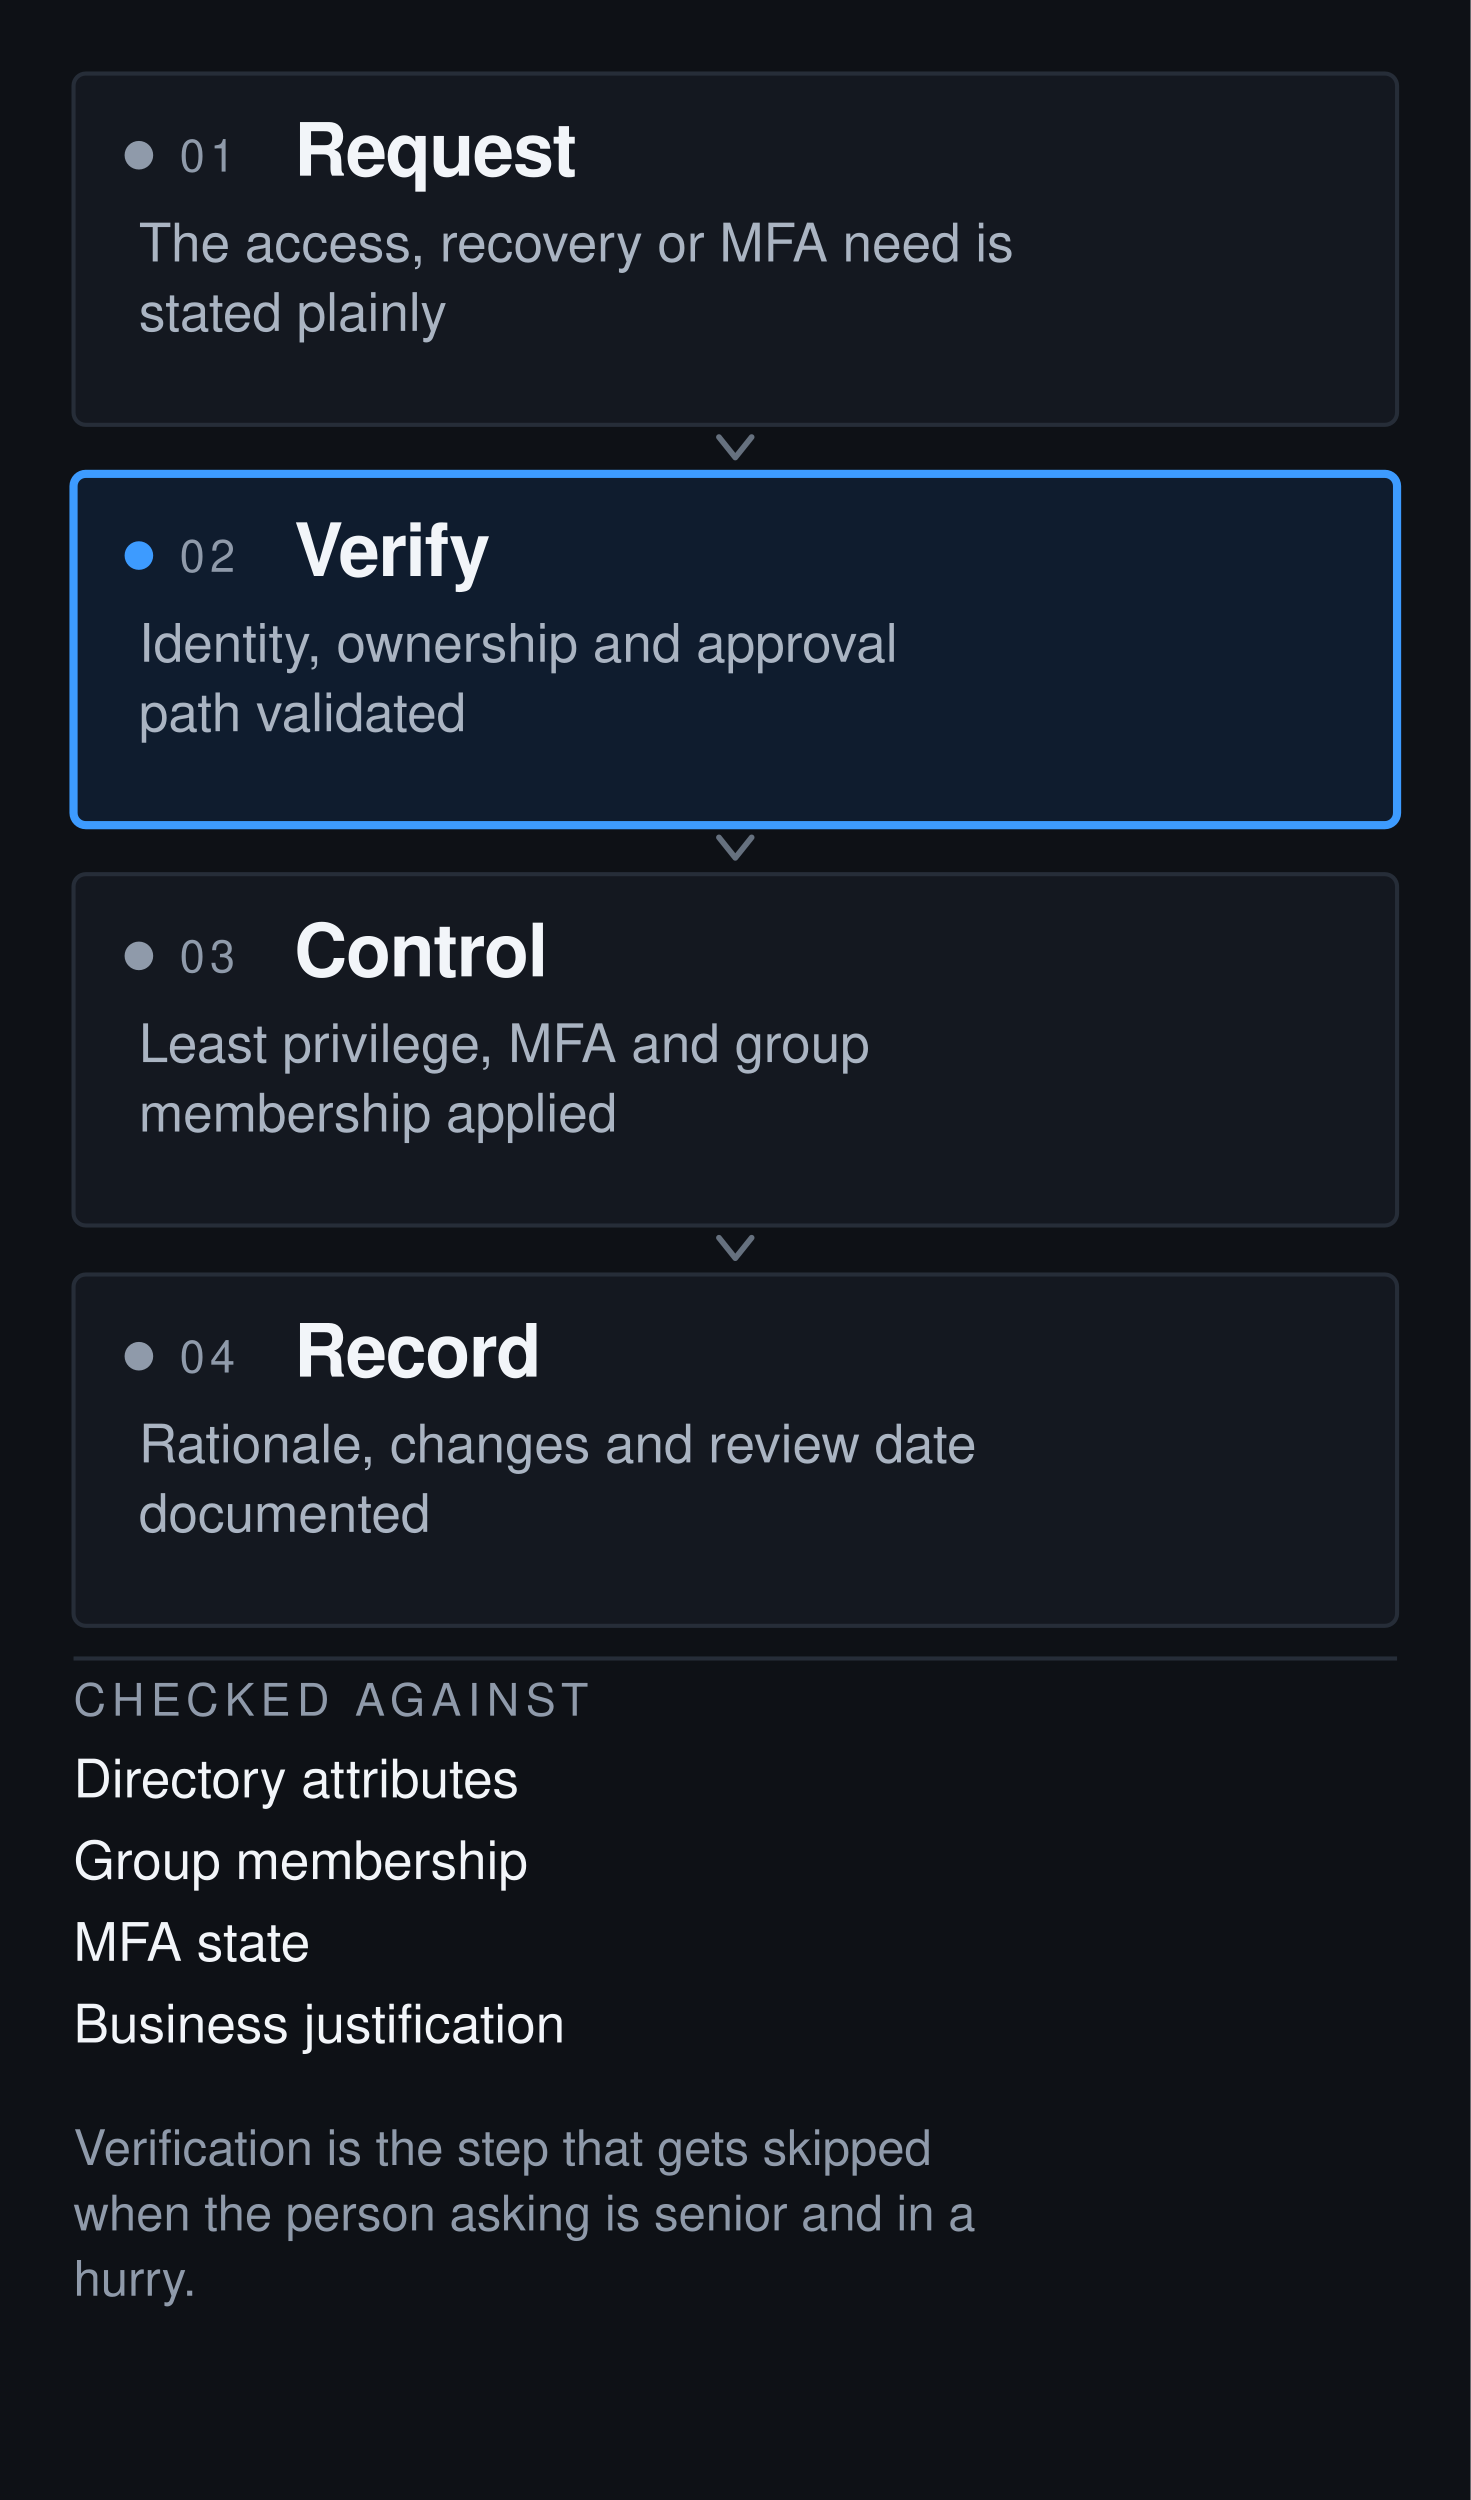
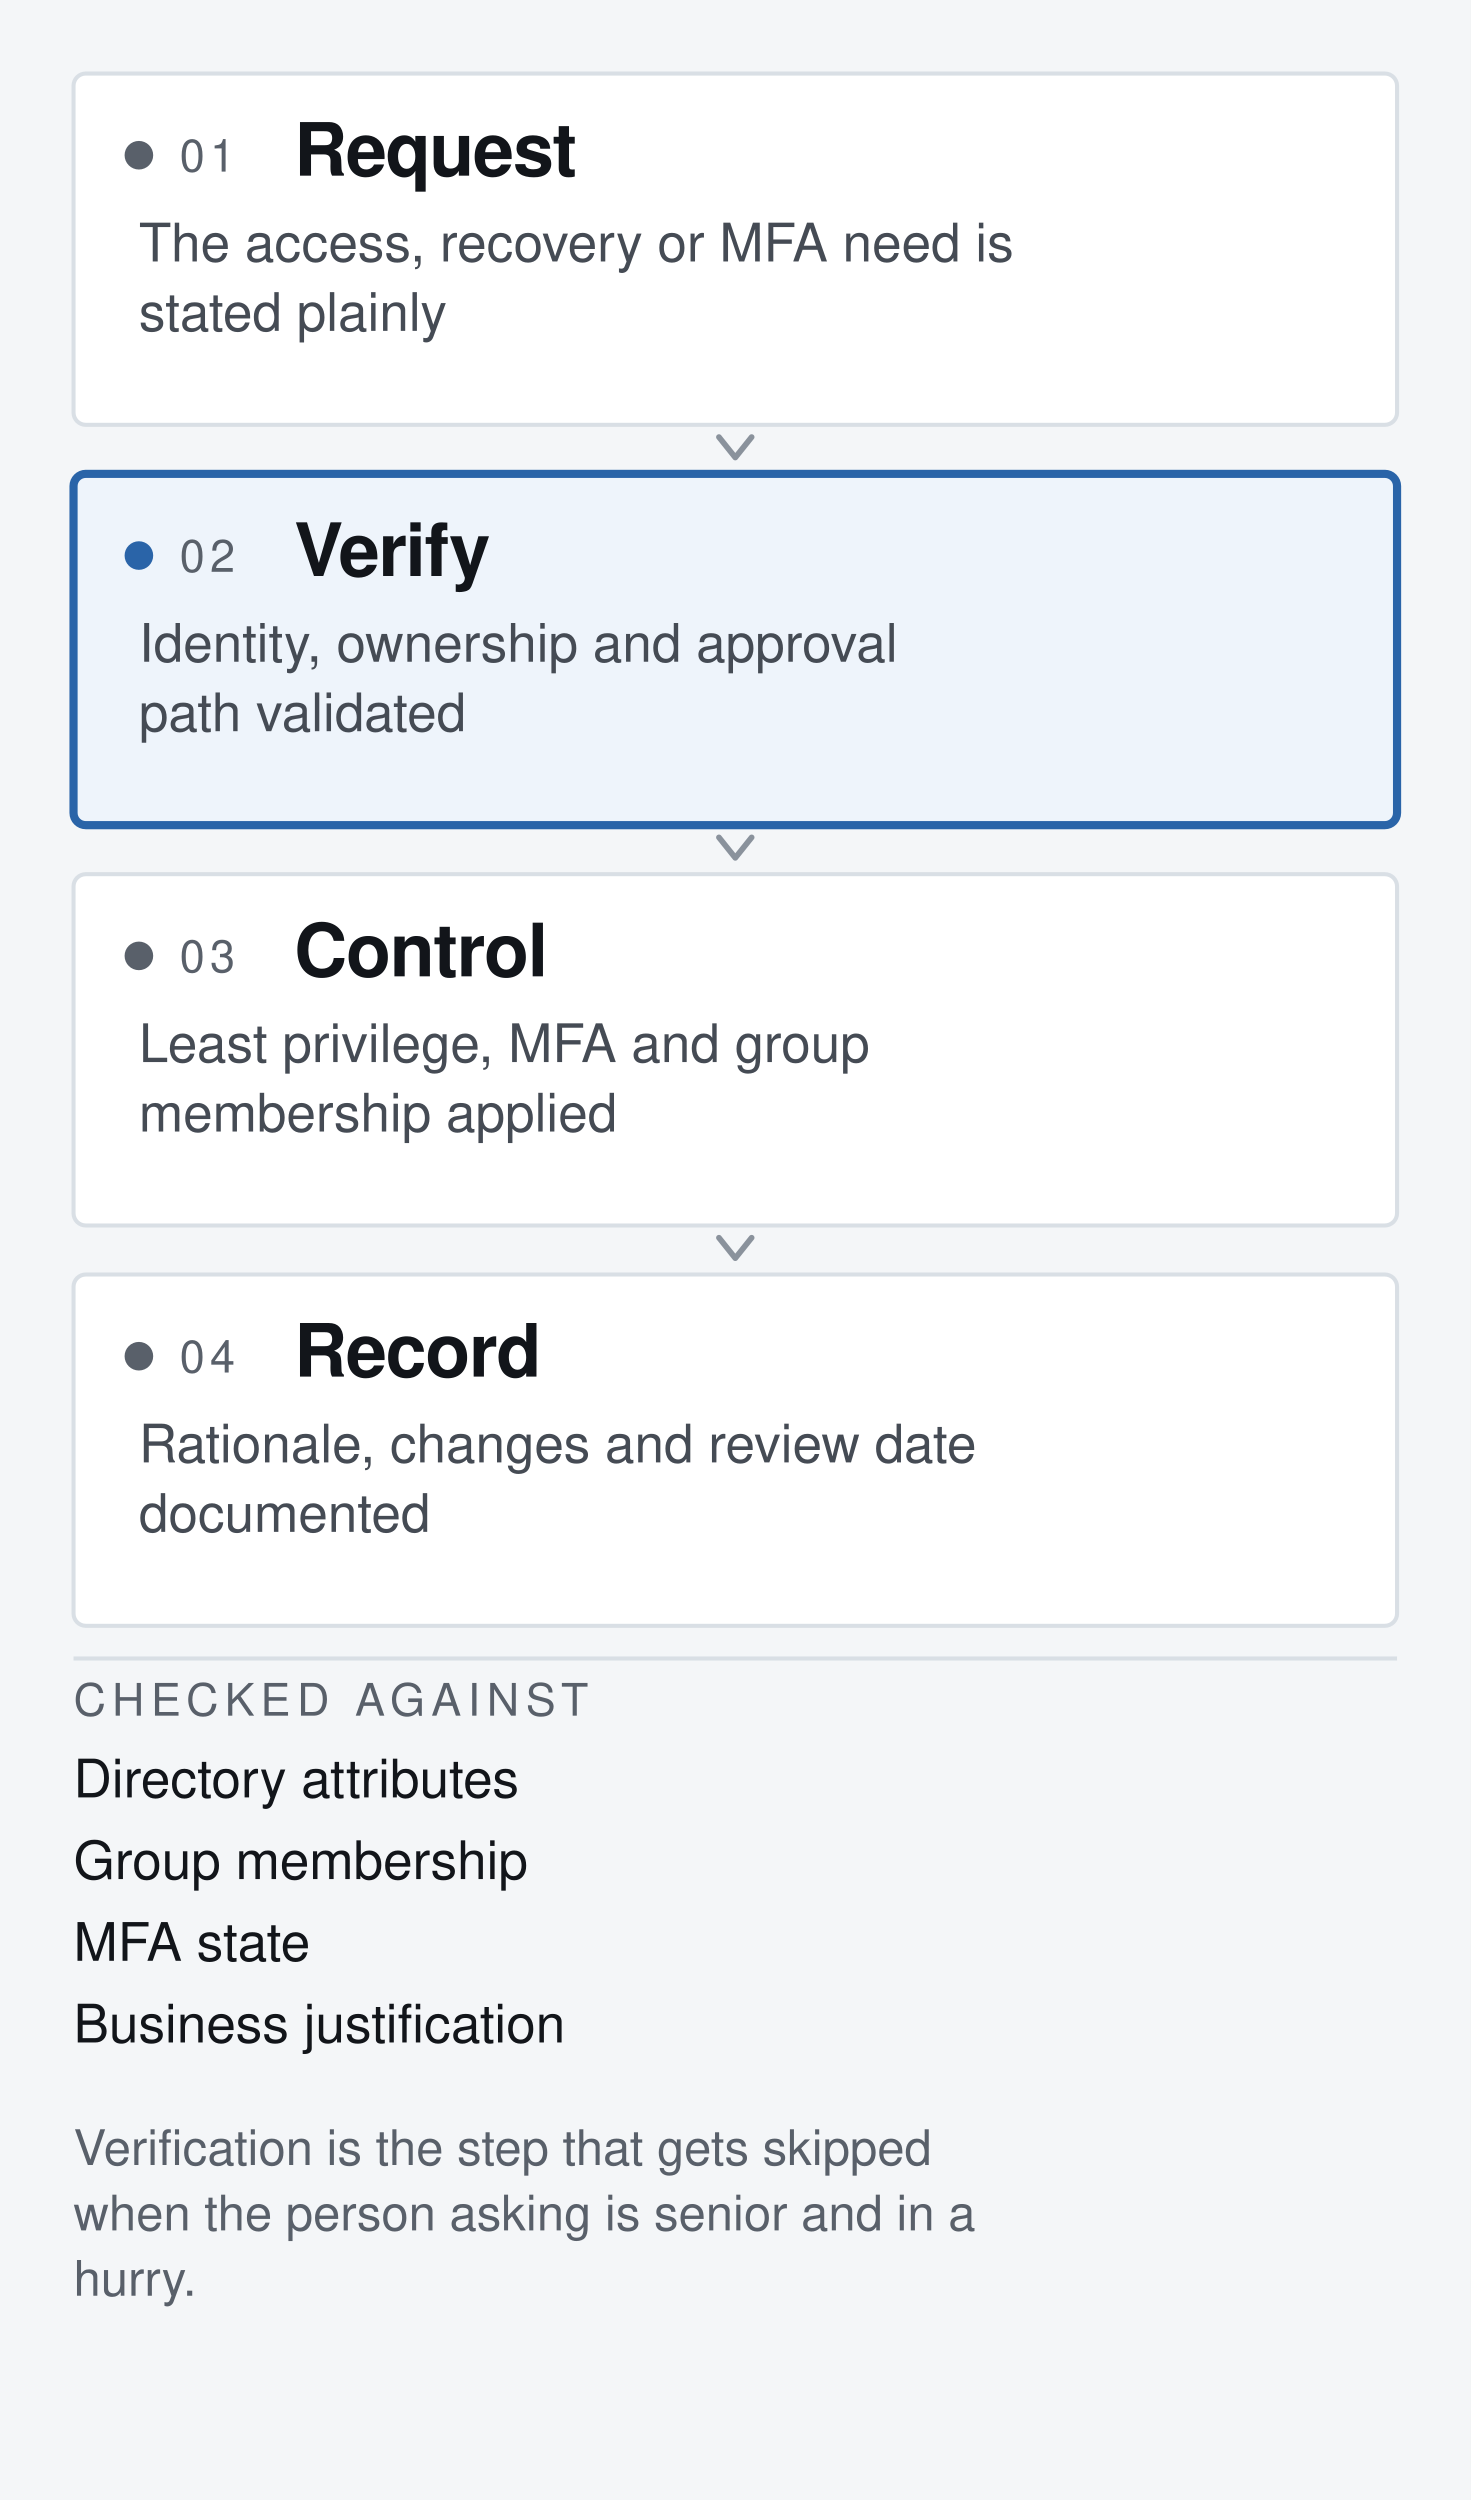
<svg xmlns="http://www.w3.org/2000/svg" viewBox="0 0 360 612" width="360" height="612" role="img" aria-label="access control diagram">
-   <rect width="360" height="612" fill="#0e1116" />
-   <rect x="18" y="18" width="324" height="86" rx="3" fill="#141820" stroke="#262d38" stroke-width="1" />
-   <circle cx="34" cy="38" r="3.5" fill="#8f9aaa" />
-   <text x="44" y="42" font-family="'Helvetica Neue',Helvetica,Arial,sans-serif" font-size="11" letter-spacing="1.3" fill="#8f9aaa">01</text>
-   <text x="72" y="43" font-family="'Helvetica Neue',Helvetica,Arial,sans-serif" font-size="18" font-weight="600" letter-spacing="-0.3" fill="#f2f5f9">Request</text>
-   <text x="34" y="64" font-family="'Helvetica Neue',Helvetica,Arial,sans-serif" font-size="13" fill="#aab4c2">The access, recovery or MFA need is</text>
-   <text x="34" y="81" font-family="'Helvetica Neue',Helvetica,Arial,sans-serif" font-size="13" fill="#aab4c2">stated plainly</text>
-   <path d="M 176 107 l 4 5 l 4 -5" fill="none" stroke="#66717f" stroke-width="1.4" stroke-linecap="round" stroke-linejoin="round" />
-   <rect x="18" y="116" width="324" height="86" rx="3" fill="#0f1c2e" stroke="#3d9bff" stroke-width="2" />
-   <circle cx="34" cy="136" r="3.5" fill="#3d9bff" />
-   <text x="44" y="140" font-family="'Helvetica Neue',Helvetica,Arial,sans-serif" font-size="11" letter-spacing="1.3" fill="#8f9aaa">02</text>
-   <text x="72" y="141" font-family="'Helvetica Neue',Helvetica,Arial,sans-serif" font-size="18" font-weight="600" letter-spacing="-0.3" fill="#f2f5f9">Verify</text>
-   <text x="34" y="162" font-family="'Helvetica Neue',Helvetica,Arial,sans-serif" font-size="13" fill="#aab4c2">Identity, ownership and approval</text>
-   <text x="34" y="179" font-family="'Helvetica Neue',Helvetica,Arial,sans-serif" font-size="13" fill="#aab4c2">path validated</text>
-   <path d="M 176 205 l 4 5 l 4 -5" fill="none" stroke="#66717f" stroke-width="1.4" stroke-linecap="round" stroke-linejoin="round" />
-   <rect x="18" y="214" width="324" height="86" rx="3" fill="#141820" stroke="#262d38" stroke-width="1" />
-   <circle cx="34" cy="234" r="3.5" fill="#8f9aaa" />
-   <text x="44" y="238" font-family="'Helvetica Neue',Helvetica,Arial,sans-serif" font-size="11" letter-spacing="1.3" fill="#8f9aaa">03</text>
-   <text x="72" y="239" font-family="'Helvetica Neue',Helvetica,Arial,sans-serif" font-size="18" font-weight="600" letter-spacing="-0.3" fill="#f2f5f9">Control</text>
-   <text x="34" y="260" font-family="'Helvetica Neue',Helvetica,Arial,sans-serif" font-size="13" fill="#aab4c2">Least privilege, MFA and group</text>
-   <text x="34" y="277" font-family="'Helvetica Neue',Helvetica,Arial,sans-serif" font-size="13" fill="#aab4c2">membership applied</text>
-   <path d="M 176 303 l 4 5 l 4 -5" fill="none" stroke="#66717f" stroke-width="1.4" stroke-linecap="round" stroke-linejoin="round" />
-   <rect x="18" y="312" width="324" height="86" rx="3" fill="#141820" stroke="#262d38" stroke-width="1" />
-   <circle cx="34" cy="332" r="3.5" fill="#8f9aaa" />
-   <text x="44" y="336" font-family="'Helvetica Neue',Helvetica,Arial,sans-serif" font-size="11" letter-spacing="1.3" fill="#8f9aaa">04</text>
-   <text x="72" y="337" font-family="'Helvetica Neue',Helvetica,Arial,sans-serif" font-size="18" font-weight="600" letter-spacing="-0.3" fill="#f2f5f9">Record</text>
-   <text x="34" y="358" font-family="'Helvetica Neue',Helvetica,Arial,sans-serif" font-size="13" fill="#aab4c2">Rationale, changes and review date</text>
-   <text x="34" y="375" font-family="'Helvetica Neue',Helvetica,Arial,sans-serif" font-size="13" fill="#aab4c2">documented</text>
-   <line x1="18" y1="406" x2="342" y2="406" stroke="#262d38" stroke-width="1" />
-   <text x="18" y="420" font-family="'Helvetica Neue',Helvetica,Arial,sans-serif" font-size="11" letter-spacing="1.6" fill="#8f9aaa">CHECKED AGAINST</text>
-   <text x="18" y="440" font-family="'Helvetica Neue',Helvetica,Arial,sans-serif" font-size="13" fill="#f2f5f9">Directory attributes</text>
-   <text x="18" y="460" font-family="'Helvetica Neue',Helvetica,Arial,sans-serif" font-size="13" fill="#f2f5f9">Group membership</text>
-   <text x="18" y="480" font-family="'Helvetica Neue',Helvetica,Arial,sans-serif" font-size="13" fill="#f2f5f9">MFA state</text>
-   <text x="18" y="500" font-family="'Helvetica Neue',Helvetica,Arial,sans-serif" font-size="13" fill="#f2f5f9">Business justification</text>
-   <text x="18" y="530" font-family="'Helvetica Neue',Helvetica,Arial,sans-serif" font-size="12" fill="#8f9aaa">Verification is the step that gets skipped</text>
-   <text x="18" y="546" font-family="'Helvetica Neue',Helvetica,Arial,sans-serif" font-size="12" fill="#8f9aaa">when the person asking is senior and in a</text>
-   <text x="18" y="562" font-family="'Helvetica Neue',Helvetica,Arial,sans-serif" font-size="12" fill="#8f9aaa">hurry.</text>
+   <rect width="360" height="612" fill="#f4f6f8" />
+   <rect x="18" y="18" width="324" height="86" rx="3" fill="#ffffff" stroke="#d9dfe5" stroke-width="1" />
+   <circle cx="34" cy="38" r="3.5" fill="#59606a" />
+   <text x="44" y="42" font-family="'Helvetica Neue',Helvetica,Arial,sans-serif" font-size="11" letter-spacing="1.3" fill="#59606a">01</text>
+   <text x="72" y="43" font-family="'Helvetica Neue',Helvetica,Arial,sans-serif" font-size="18" font-weight="600" letter-spacing="-0.3" fill="#12151a">Request</text>
+   <text x="34" y="64" font-family="'Helvetica Neue',Helvetica,Arial,sans-serif" font-size="13" fill="#454b54">The access, recovery or MFA need is</text>
+   <text x="34" y="81" font-family="'Helvetica Neue',Helvetica,Arial,sans-serif" font-size="13" fill="#454b54">stated plainly</text>
+   <path d="M 176 107 l 4 5 l 4 -5" fill="none" stroke="#8a929c" stroke-width="1.4" stroke-linecap="round" stroke-linejoin="round" />
+   <rect x="18" y="116" width="324" height="86" rx="3" fill="#eef4fb" stroke="#2a64a8" stroke-width="2" />
+   <circle cx="34" cy="136" r="3.5" fill="#2a64a8" />
+   <text x="44" y="140" font-family="'Helvetica Neue',Helvetica,Arial,sans-serif" font-size="11" letter-spacing="1.3" fill="#59606a">02</text>
+   <text x="72" y="141" font-family="'Helvetica Neue',Helvetica,Arial,sans-serif" font-size="18" font-weight="600" letter-spacing="-0.3" fill="#12151a">Verify</text>
+   <text x="34" y="162" font-family="'Helvetica Neue',Helvetica,Arial,sans-serif" font-size="13" fill="#454b54">Identity, ownership and approval</text>
+   <text x="34" y="179" font-family="'Helvetica Neue',Helvetica,Arial,sans-serif" font-size="13" fill="#454b54">path validated</text>
+   <path d="M 176 205 l 4 5 l 4 -5" fill="none" stroke="#8a929c" stroke-width="1.4" stroke-linecap="round" stroke-linejoin="round" />
+   <rect x="18" y="214" width="324" height="86" rx="3" fill="#ffffff" stroke="#d9dfe5" stroke-width="1" />
+   <circle cx="34" cy="234" r="3.5" fill="#59606a" />
+   <text x="44" y="238" font-family="'Helvetica Neue',Helvetica,Arial,sans-serif" font-size="11" letter-spacing="1.3" fill="#59606a">03</text>
+   <text x="72" y="239" font-family="'Helvetica Neue',Helvetica,Arial,sans-serif" font-size="18" font-weight="600" letter-spacing="-0.3" fill="#12151a">Control</text>
+   <text x="34" y="260" font-family="'Helvetica Neue',Helvetica,Arial,sans-serif" font-size="13" fill="#454b54">Least privilege, MFA and group</text>
+   <text x="34" y="277" font-family="'Helvetica Neue',Helvetica,Arial,sans-serif" font-size="13" fill="#454b54">membership applied</text>
+   <path d="M 176 303 l 4 5 l 4 -5" fill="none" stroke="#8a929c" stroke-width="1.4" stroke-linecap="round" stroke-linejoin="round" />
+   <rect x="18" y="312" width="324" height="86" rx="3" fill="#ffffff" stroke="#d9dfe5" stroke-width="1" />
+   <circle cx="34" cy="332" r="3.5" fill="#59606a" />
+   <text x="44" y="336" font-family="'Helvetica Neue',Helvetica,Arial,sans-serif" font-size="11" letter-spacing="1.3" fill="#59606a">04</text>
+   <text x="72" y="337" font-family="'Helvetica Neue',Helvetica,Arial,sans-serif" font-size="18" font-weight="600" letter-spacing="-0.3" fill="#12151a">Record</text>
+   <text x="34" y="358" font-family="'Helvetica Neue',Helvetica,Arial,sans-serif" font-size="13" fill="#454b54">Rationale, changes and review date</text>
+   <text x="34" y="375" font-family="'Helvetica Neue',Helvetica,Arial,sans-serif" font-size="13" fill="#454b54">documented</text>
+   <line x1="18" y1="406" x2="342" y2="406" stroke="#d9dfe5" stroke-width="1" />
+   <text x="18" y="420" font-family="'Helvetica Neue',Helvetica,Arial,sans-serif" font-size="11" letter-spacing="1.6" fill="#59606a">CHECKED AGAINST</text>
+   <text x="18" y="440" font-family="'Helvetica Neue',Helvetica,Arial,sans-serif" font-size="13" fill="#12151a">Directory attributes</text>
+   <text x="18" y="460" font-family="'Helvetica Neue',Helvetica,Arial,sans-serif" font-size="13" fill="#12151a">Group membership</text>
+   <text x="18" y="480" font-family="'Helvetica Neue',Helvetica,Arial,sans-serif" font-size="13" fill="#12151a">MFA state</text>
+   <text x="18" y="500" font-family="'Helvetica Neue',Helvetica,Arial,sans-serif" font-size="13" fill="#12151a">Business justification</text>
+   <text x="18" y="530" font-family="'Helvetica Neue',Helvetica,Arial,sans-serif" font-size="12" fill="#59606a">Verification is the step that gets skipped</text>
+   <text x="18" y="546" font-family="'Helvetica Neue',Helvetica,Arial,sans-serif" font-size="12" fill="#59606a">when the person asking is senior and in a</text>
+   <text x="18" y="562" font-family="'Helvetica Neue',Helvetica,Arial,sans-serif" font-size="12" fill="#59606a">hurry.</text>
</svg>
